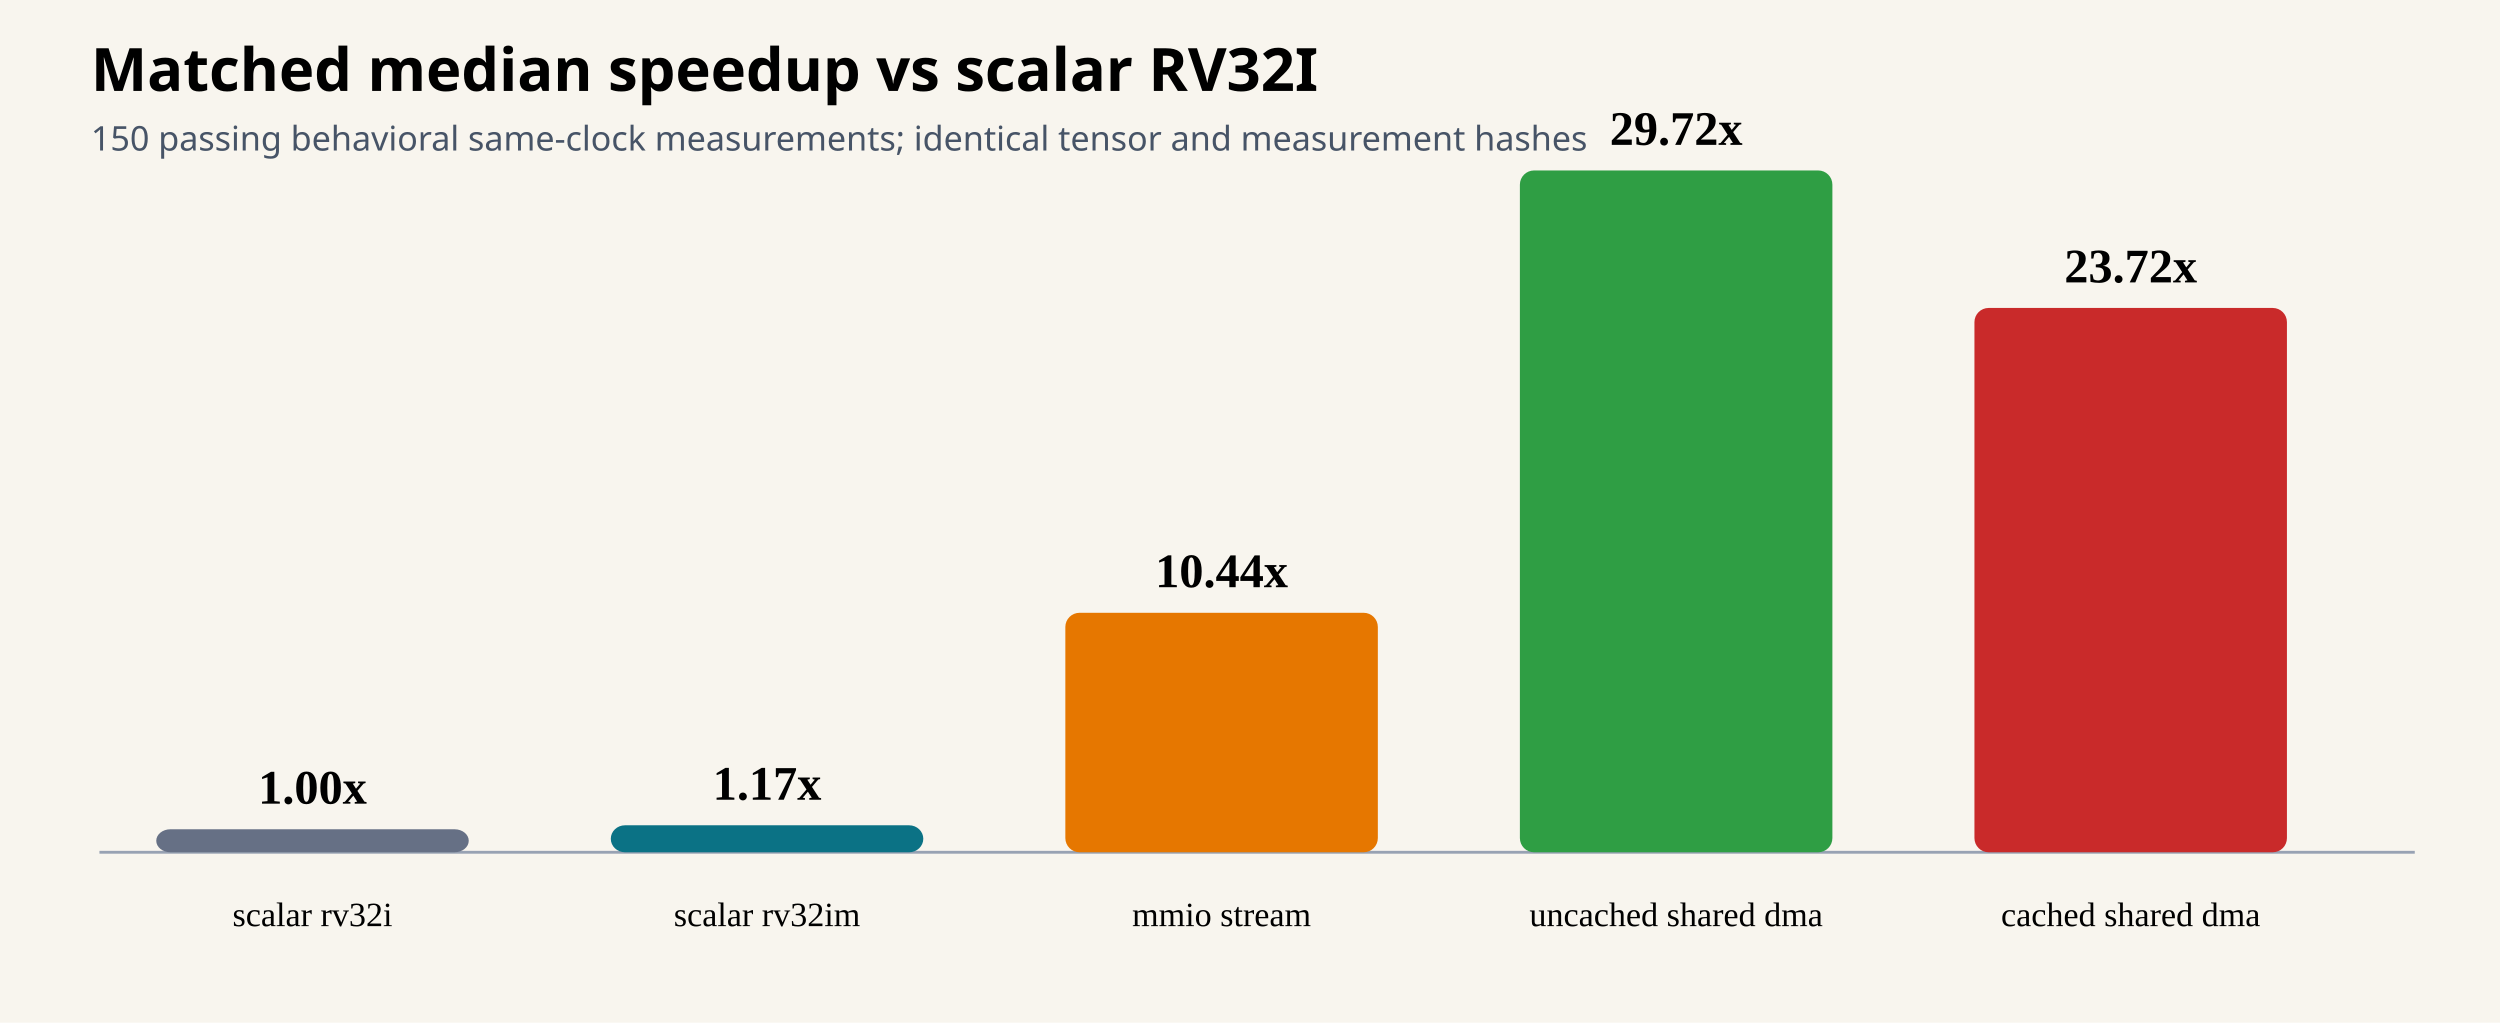
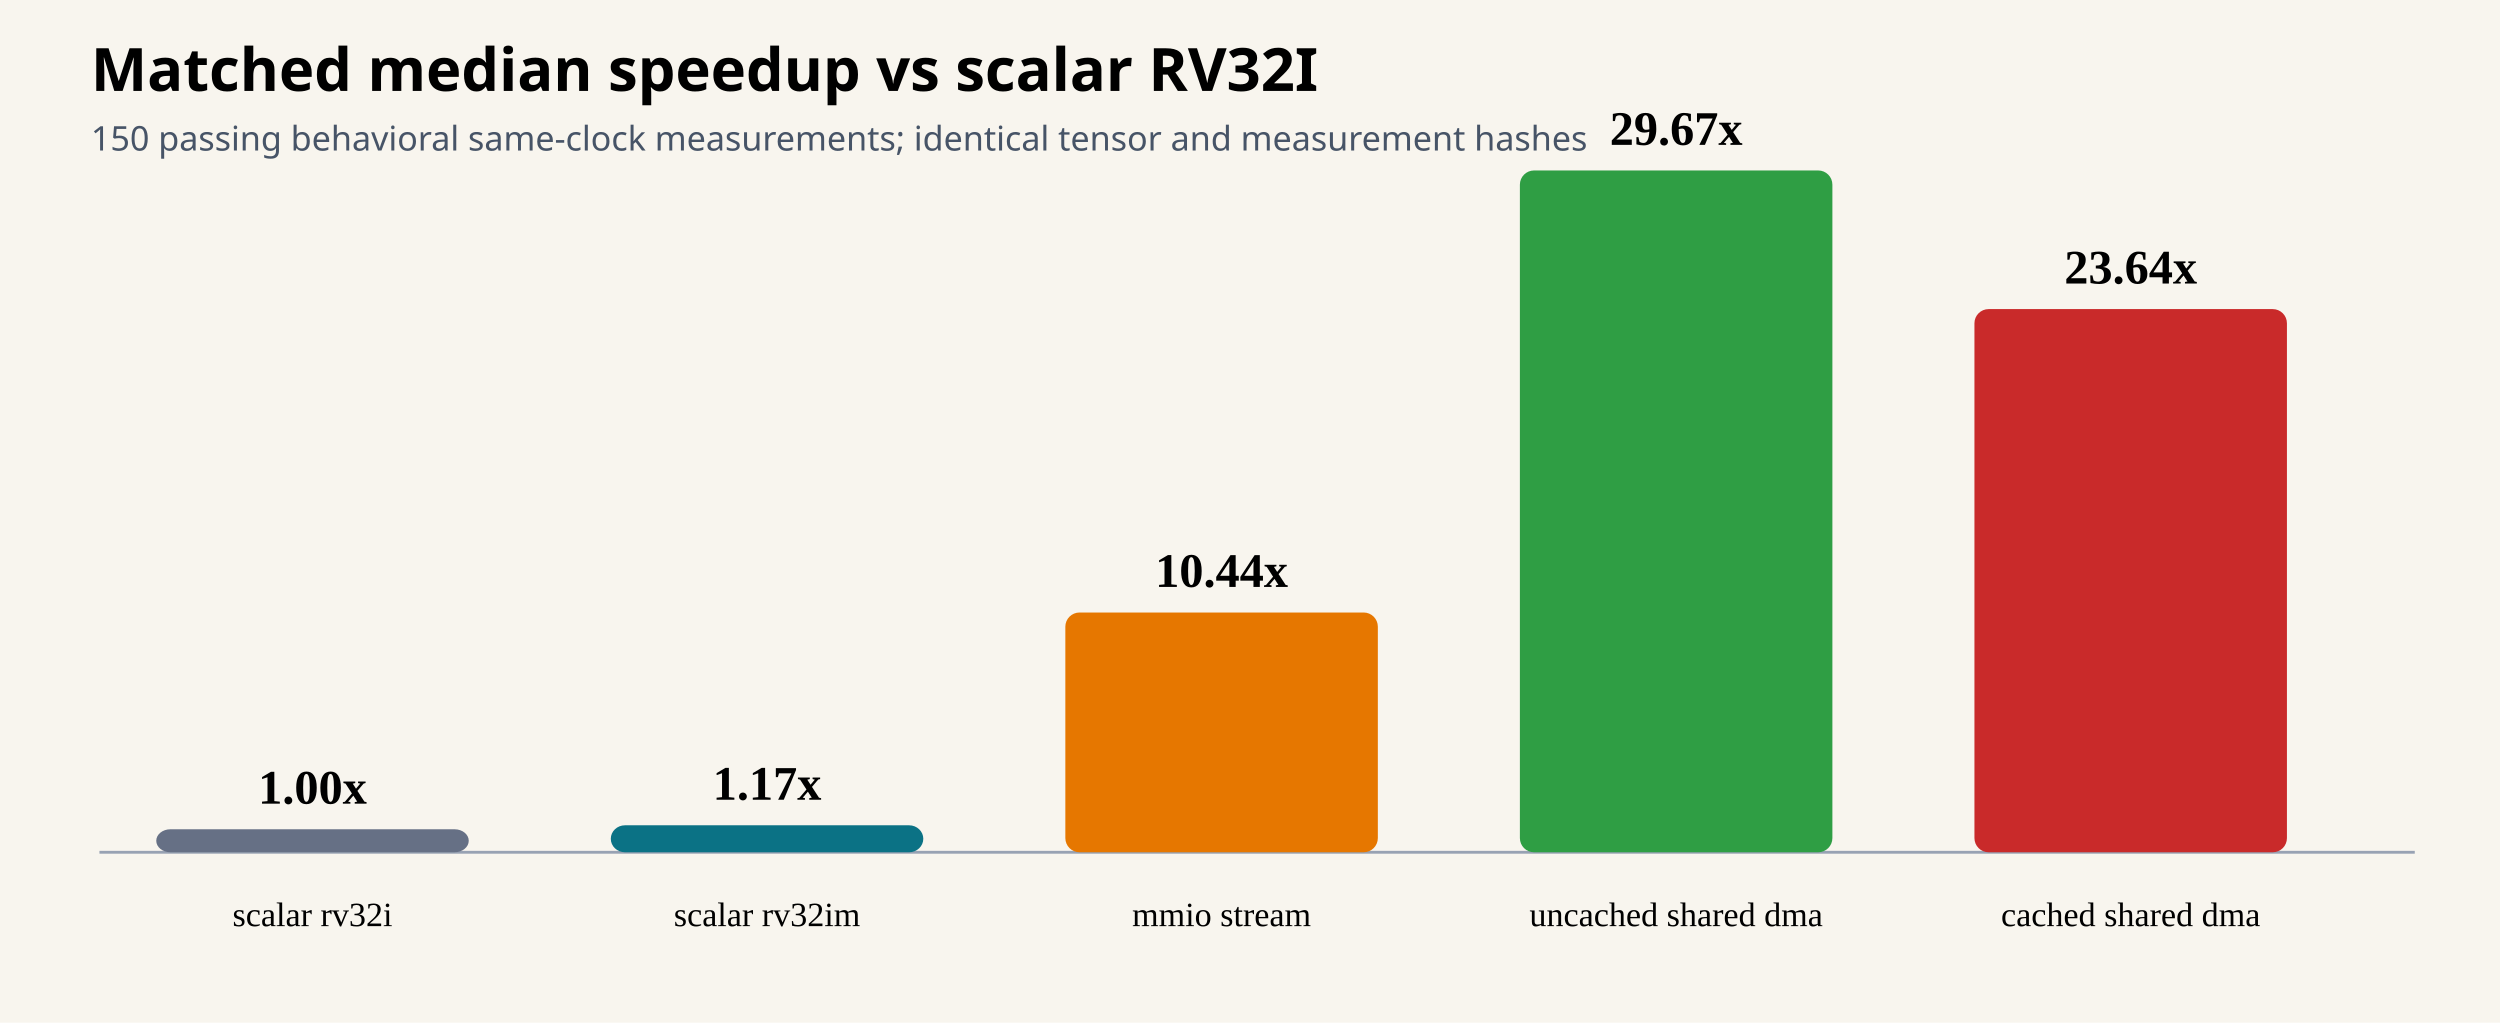
<svg xmlns="http://www.w3.org/2000/svg" width="880" height="360" viewBox="0 0 880 360">
  <rect width="100%" height="100%" fill="#f8f5ee" />
  <text x="32" y="32" font-family="sans-serif" font-size="21" font-weight="700">Matched median speedup vs scalar RV32I</text>
  <text x="32" y="53" font-family="sans-serif" font-size="12" fill="#475467">150 passing behavioral same-clock measurements; identical tensor and measurement hashes</text>
  <line x1="35" y1="300" x2="850" y2="300" stroke="#98a2b3" />
  <rect x="55" y="291.9" width="110" height="8.1" rx="5" fill="#667085" />
  <text x="110" y="282.9" text-anchor="middle" font-size="17" font-weight="700">1.00x</text>
  <text x="110" y="326" text-anchor="middle" font-size="12">scalar rv32i</text>
  <rect x="215" y="290.5" width="110" height="9.5" rx="5" fill="#0b7285" />
  <text x="270" y="281.5" text-anchor="middle" font-size="17" font-weight="700">1.17x</text>
  <text x="270" y="326" text-anchor="middle" font-size="12">scalar rv32im</text>
-   <rect x="375" y="215.7" width="110" height="84.3" rx="5" fill="#e67700" />
-   <text x="430" y="206.7" text-anchor="middle" font-size="17" font-weight="700">10.44x</text>
+   <rect x="375" y="215.6" width="110" height="84.4" rx="5" fill="#e67700" />
+   <text x="430" y="206.6" text-anchor="middle" font-size="17" font-weight="700">10.44x</text>
  <text x="430" y="326" text-anchor="middle" font-size="12">mmio stream</text>
  <rect x="535" y="60.0" width="110" height="240.0" rx="5" fill="#2f9e44" />
-   <text x="590" y="51.0" text-anchor="middle" font-size="17" font-weight="700">29.72x</text>
+   <text x="590" y="51.0" text-anchor="middle" font-size="17" font-weight="700">29.67x</text>
  <text x="590" y="326" text-anchor="middle" font-size="12">uncached shared dma</text>
-   <rect x="695" y="108.4" width="110" height="191.6" rx="5" fill="#c92a2a" />
-   <text x="750" y="99.4" text-anchor="middle" font-size="17" font-weight="700">23.72x</text>
+   <rect x="695" y="108.8" width="110" height="191.2" rx="5" fill="#c92a2a" />
+   <text x="750" y="99.8" text-anchor="middle" font-size="17" font-weight="700">23.64x</text>
  <text x="750" y="326" text-anchor="middle" font-size="12">cached shared dma</text>
</svg>
